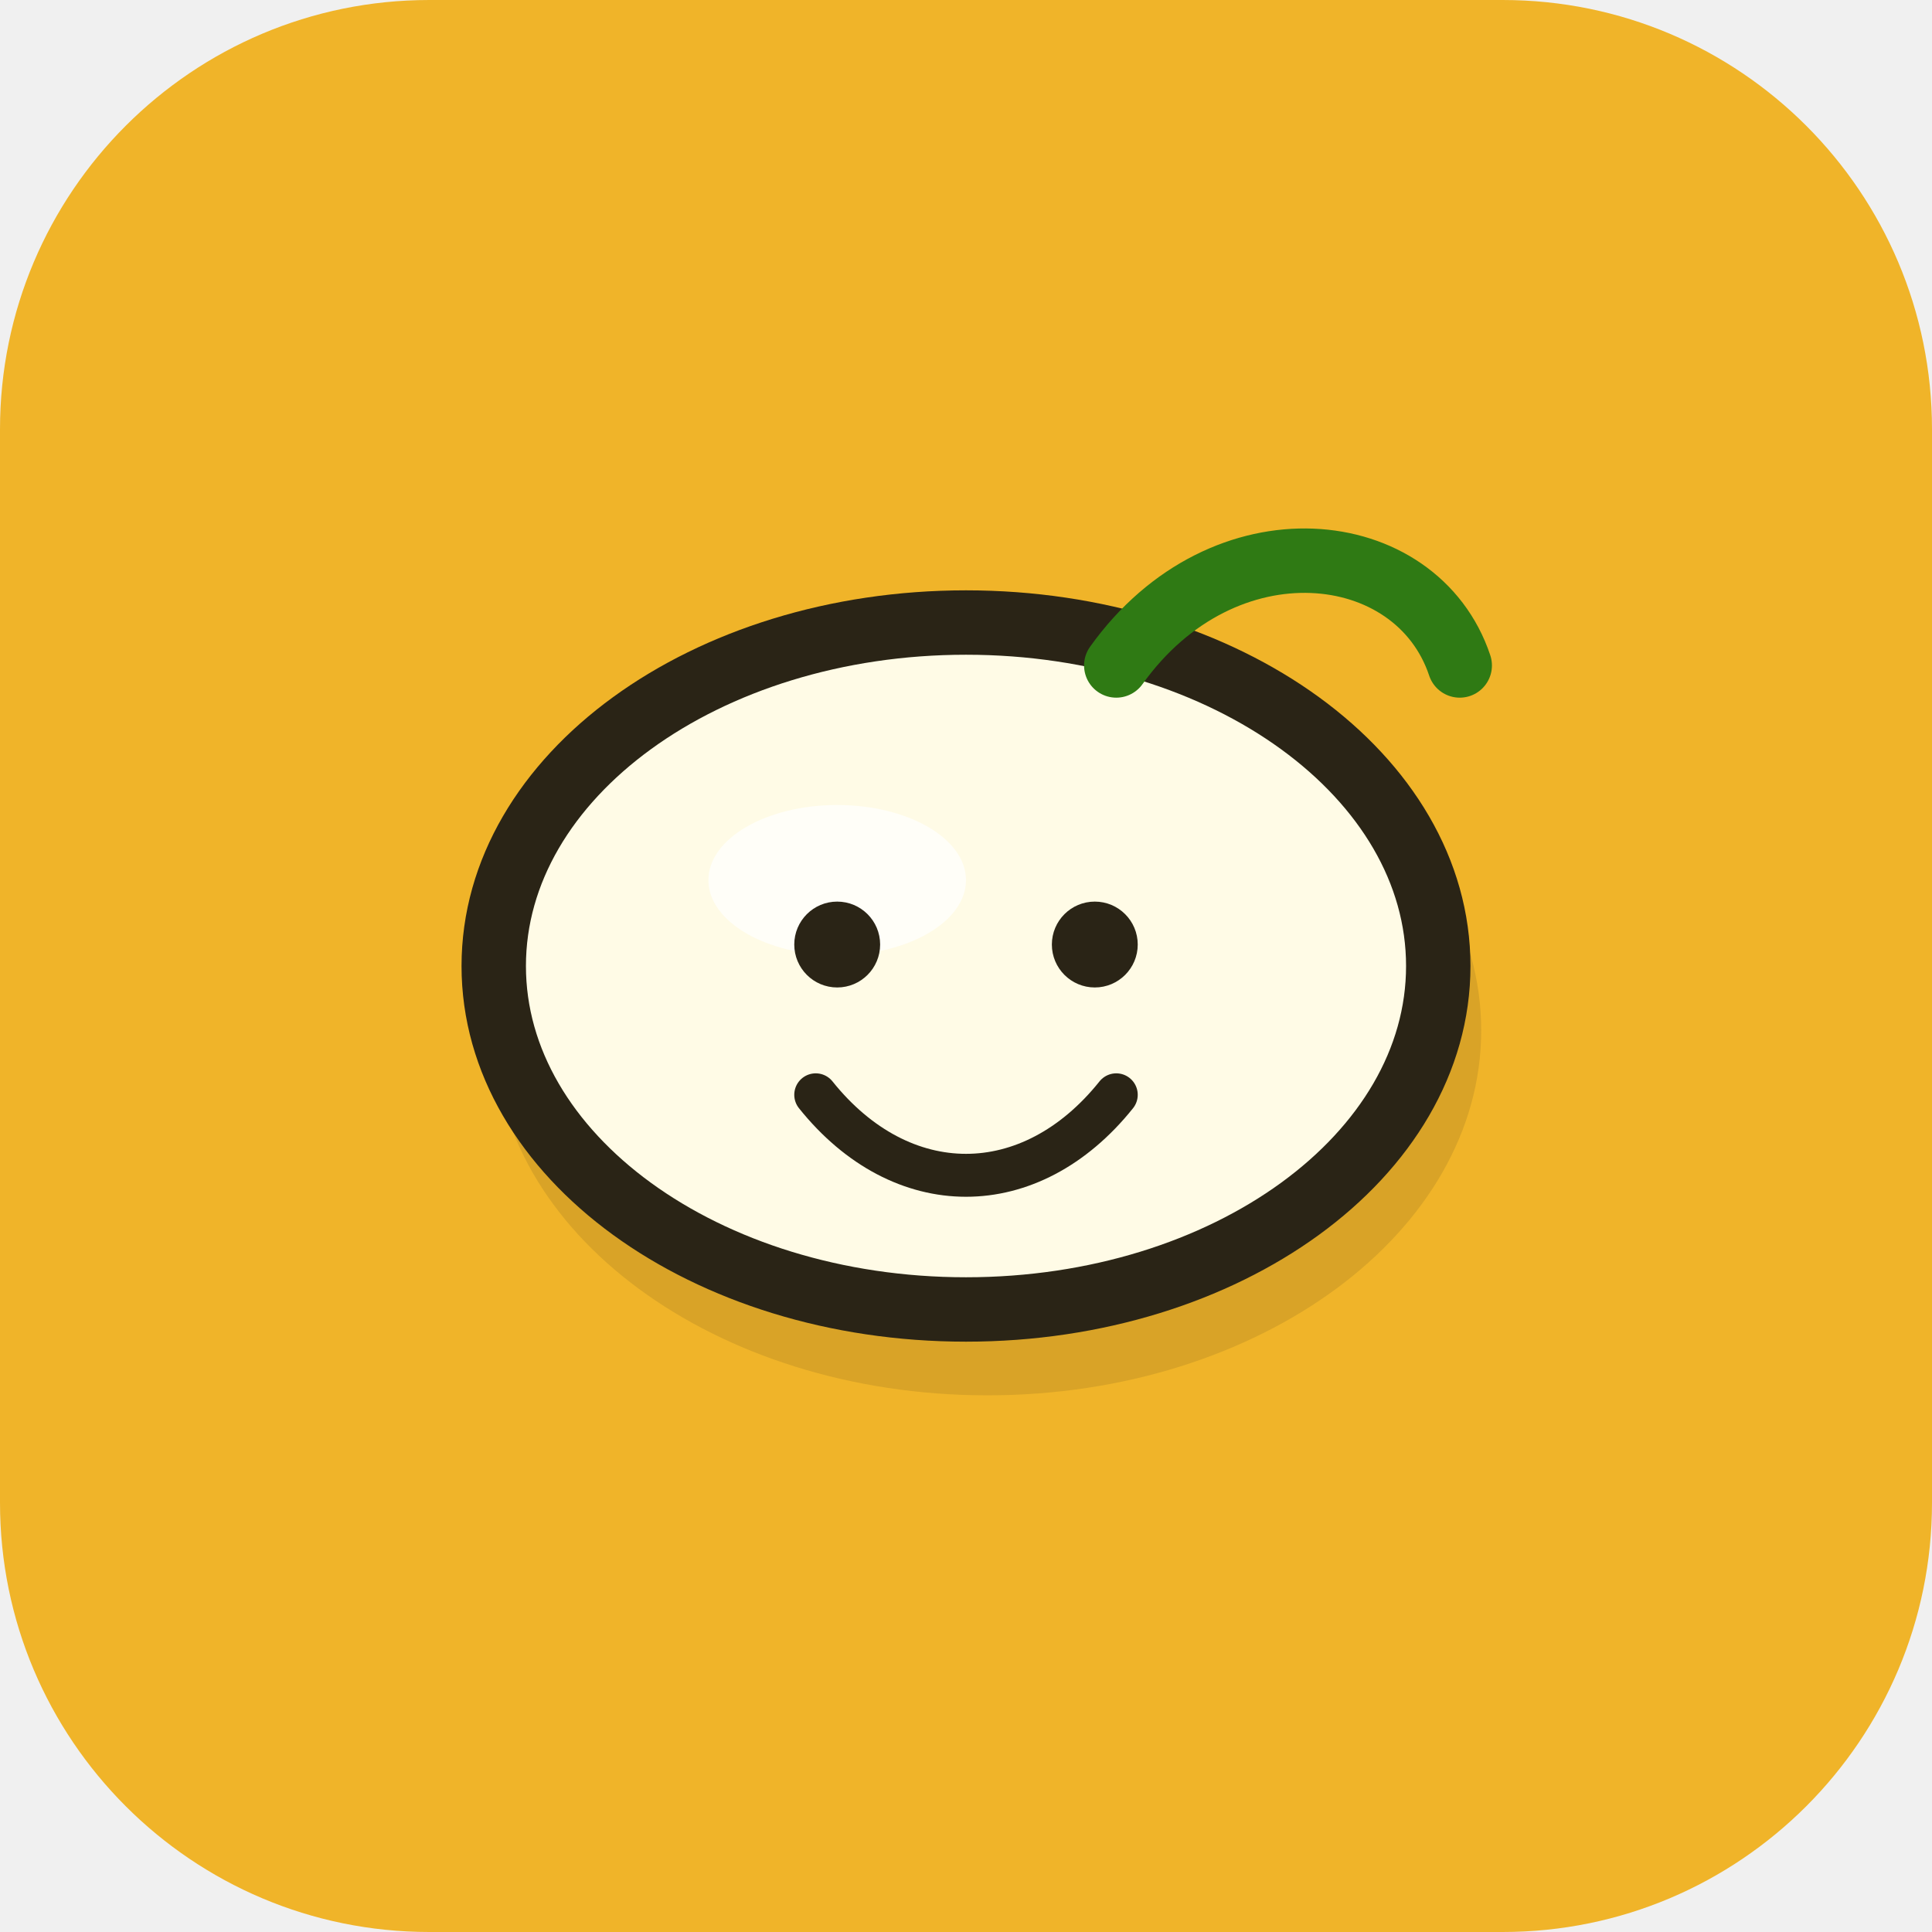
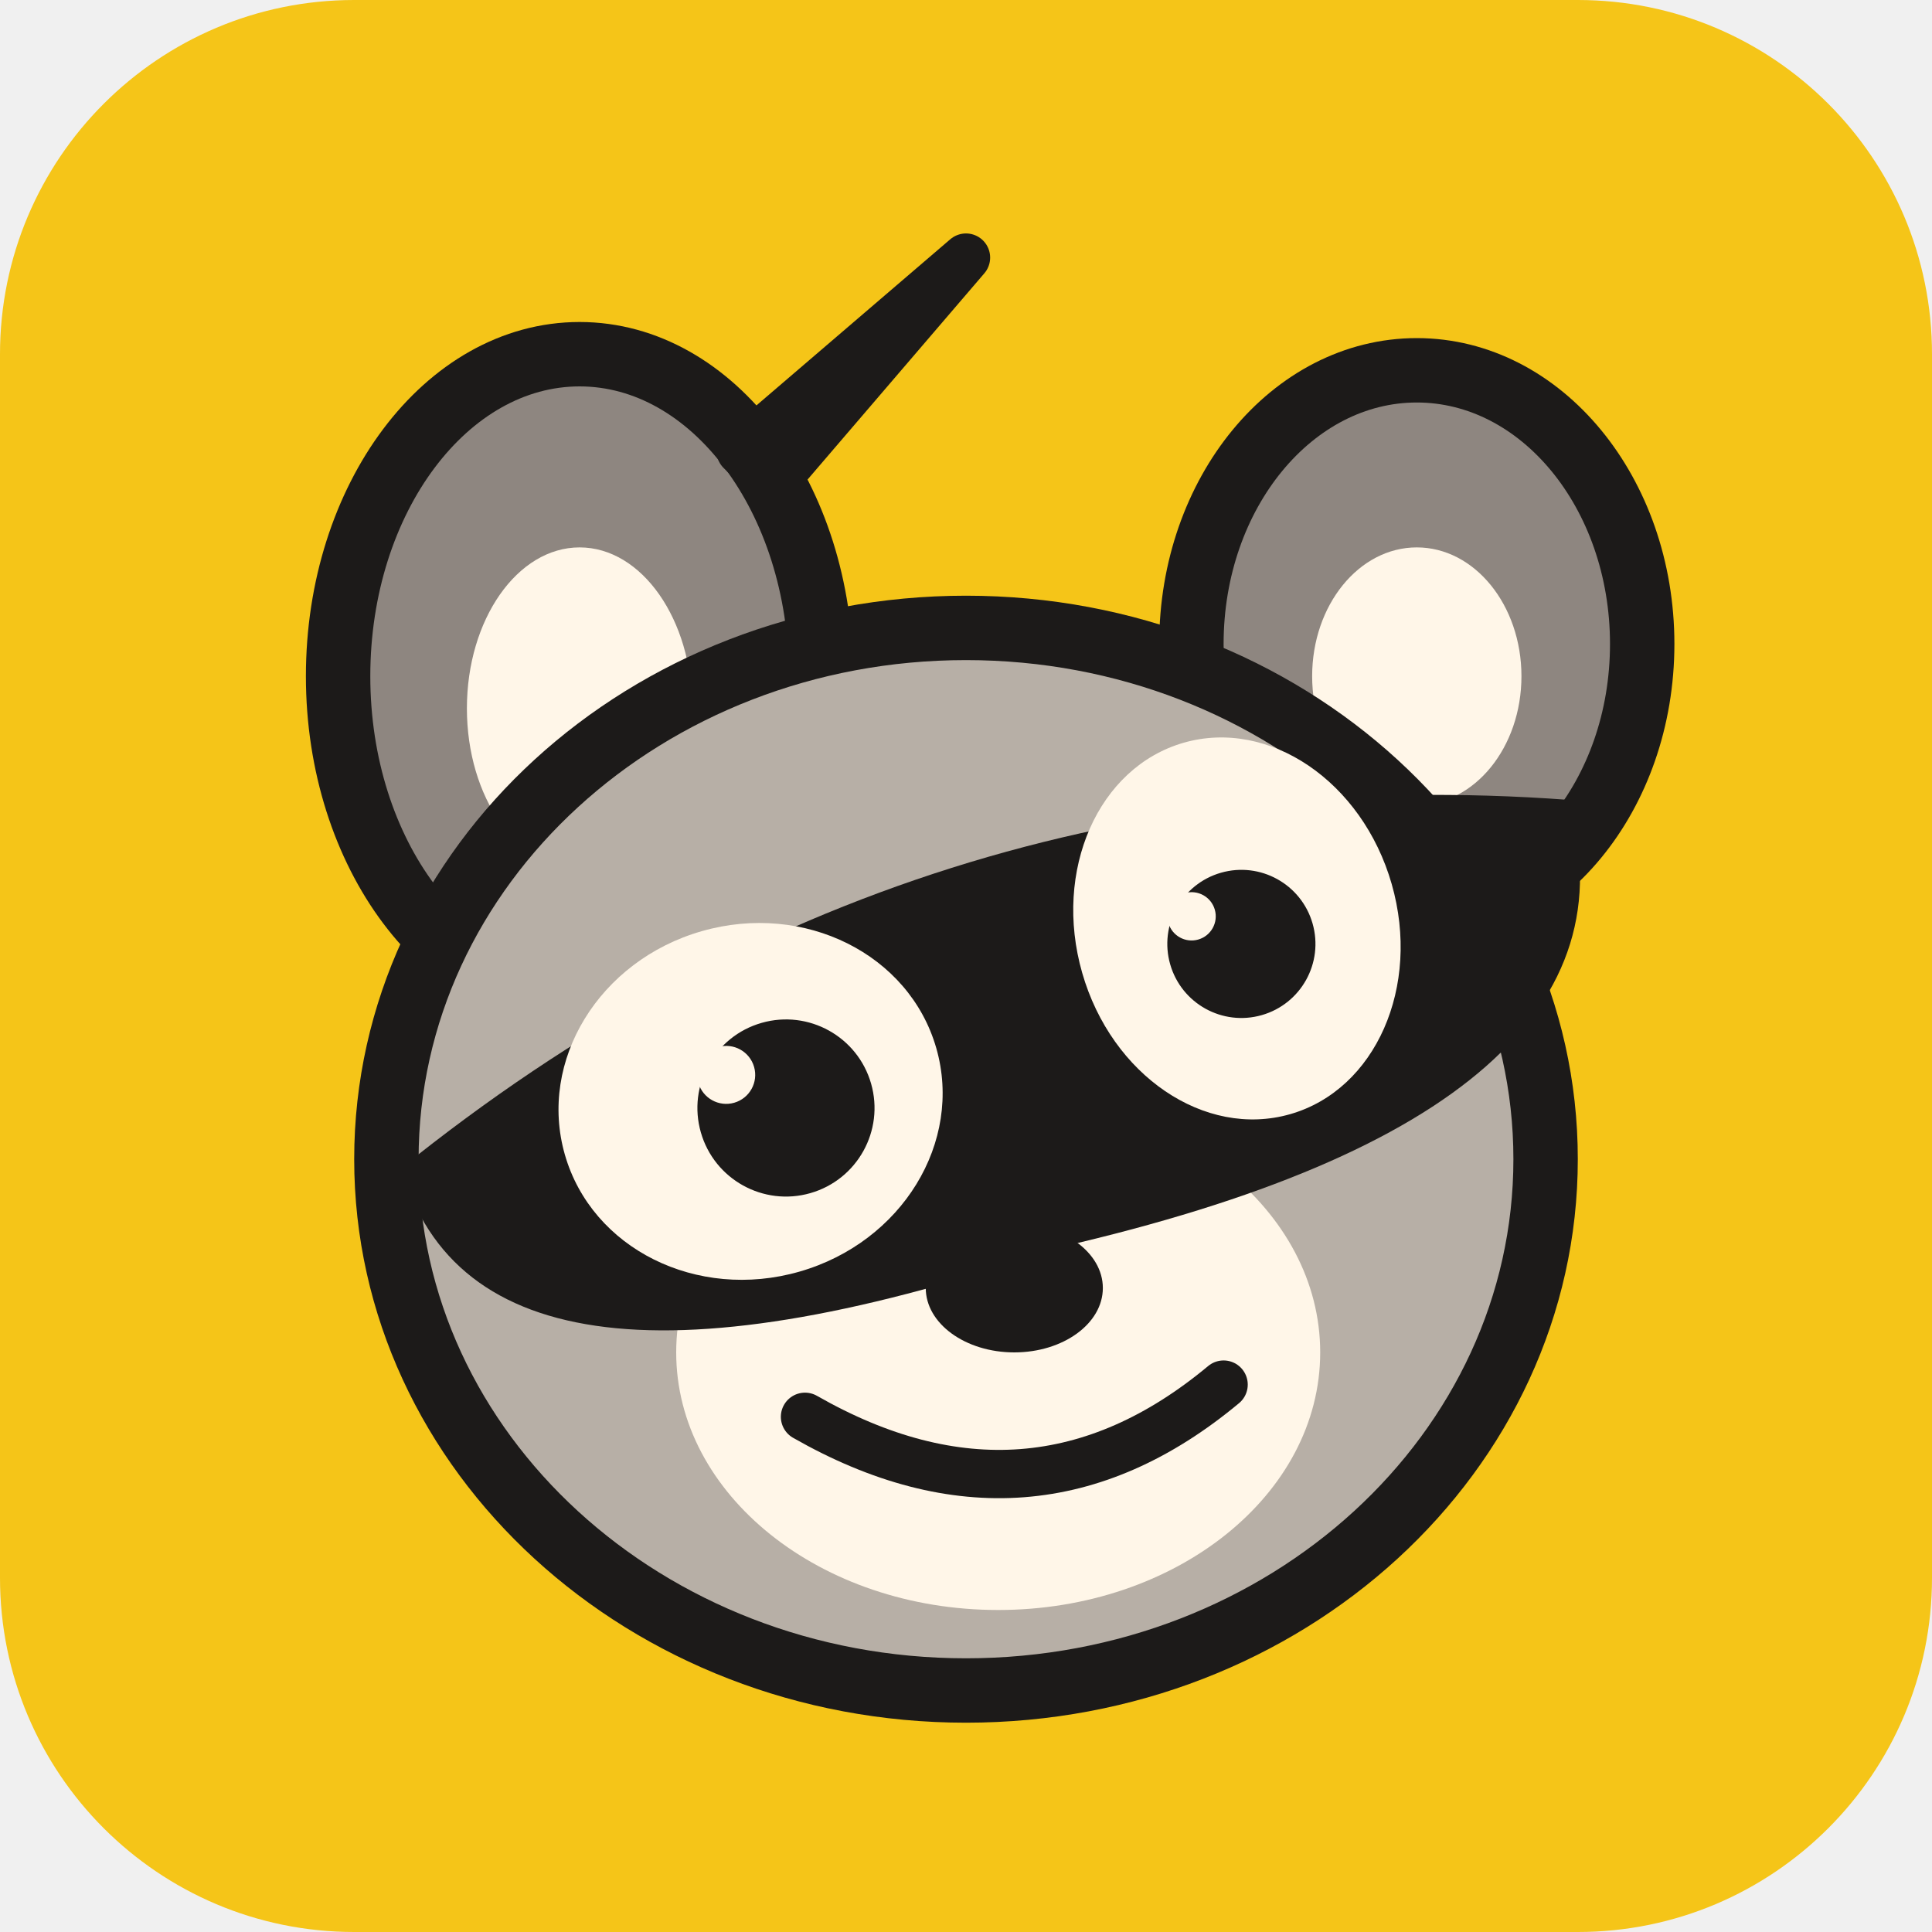
- <svg xmlns="http://www.w3.org/2000/svg" viewBox="0 0 180 180">
-   <rect width="180" height="180" rx="40" fill="#F0B429" />
-   <ellipse cx="92" cy="96" rx="46" ry="34" fill="#2A2416" opacity="0.12" />
-   <ellipse cx="90" cy="90" rx="44" ry="32" fill="#FFFBE6" stroke="#2A2416" stroke-width="6" />
-   <ellipse cx="78" cy="82" rx="12" ry="7" fill="white" opacity="0.7" />
-   <path d="M104 62c10-14 28-12 32 0" fill="none" stroke="#2F7A14" stroke-width="6" stroke-linecap="round" />
-   <circle cx="78" cy="88" r="4" fill="#2A2416" />
-   <circle cx="102" cy="88" r="4" fill="#2A2416" />
-   <path d="M76 102c8 10 20 10 28 0" fill="none" stroke="#2A2416" stroke-width="4" stroke-linecap="round" />
+ <svg xmlns="http://www.w3.org/2000/svg" viewBox="0 0 120 120">
+   <rect width="120" height="120" rx="22" fill="#F5C518" />
+   <g transform="translate(2 6)">
+     <ellipse cx="34" cy="36" rx="15" ry="20" fill="#8E8680" stroke="#1C1A19" stroke-width="4" />
+     <ellipse cx="34" cy="38" rx="7" ry="10" fill="#FFF6E8" />
+     <ellipse cx="86" cy="34" rx="14" ry="17" fill="#8E8680" stroke="#1C1A19" stroke-width="4" />
+     <ellipse cx="86" cy="36" rx="6.5" ry="8" fill="#FFF6E8" />
+     <path d="M46 24 L 58 10 L 44 22 Z" fill="#8E8680" stroke="#1C1A19" stroke-width="3" stroke-linejoin="round" />
+     <ellipse cx="58" cy="66" rx="36" ry="33" fill="#B7AFA6" stroke="#1C1A19" stroke-width="4" />
+     <ellipse cx="60" cy="78" rx="20" ry="16" fill="#FFF6E8" />
+     <g transform="rotate(-16 60 58)">
+       <path d="M22 56 Q 60 40 98 54 Q 98 74 60 72 Q 22 74 22 56 Z" fill="#1C1A19" />
+       <ellipse cx="44" cy="58" rx="12" ry="11" fill="#FFF6E8" />
+       <ellipse cx="76" cy="56" rx="10" ry="12" fill="#FFF6E8" />
+       <circle cx="46" cy="59" r="5.5" fill="#1C1A19" />
+       <circle cx="76" cy="57" r="4.6" fill="#1C1A19" />
+       <circle cx="43" cy="56" r="1.8" fill="#FFF6E8" />
+       <circle cx="73.5" cy="54.5" r="1.5" fill="#FFF6E8" />
+     </g>
+     <ellipse cx="61" cy="74" rx="5.5" ry="4" fill="#1C1A19" />
+     <path d="M48 82 Q 62 90 74 80" fill="none" stroke="#1C1A19" stroke-width="3" stroke-linecap="round" />
+   </g>
</svg>
